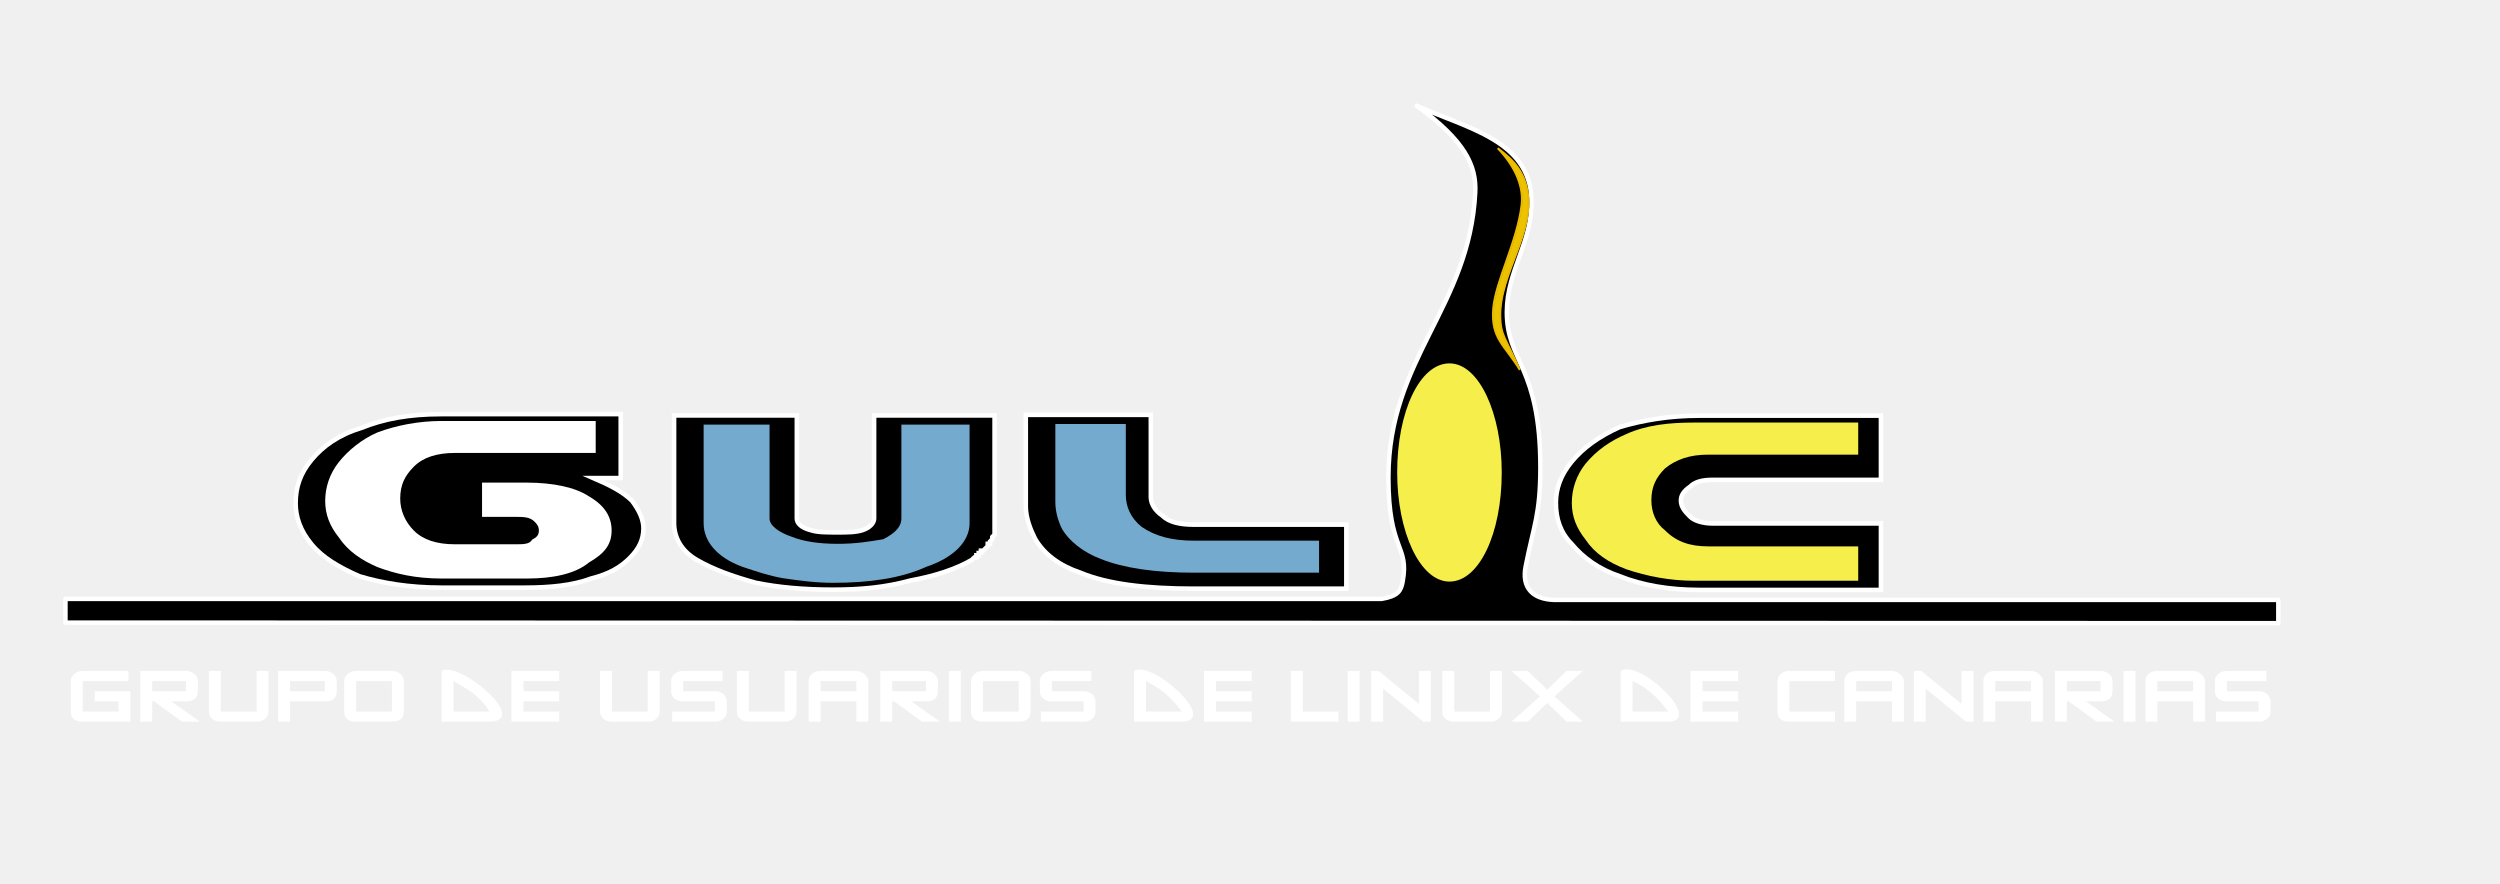
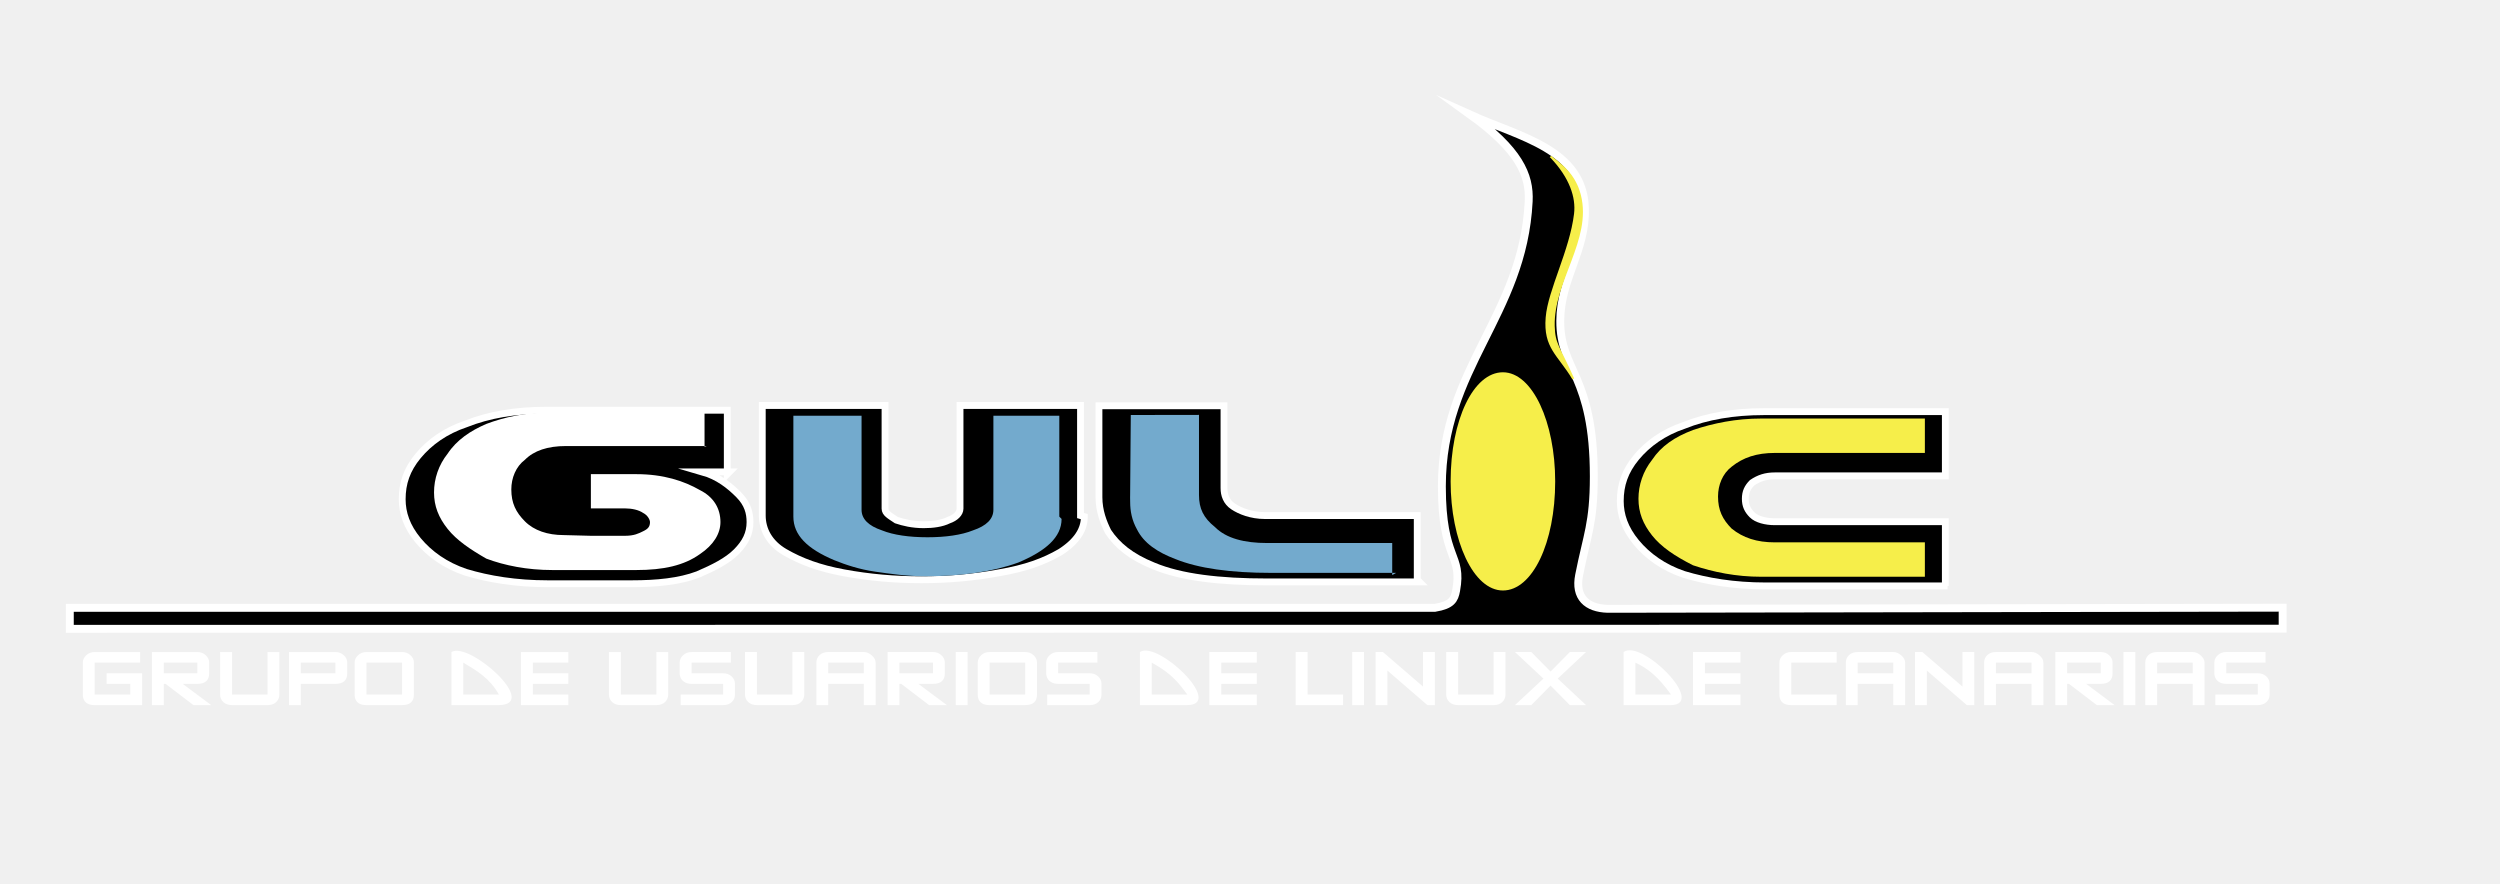
<svg xmlns="http://www.w3.org/2000/svg" xmlns:xlink="http://www.w3.org/1999/xlink" width="297mm" height="105mm" id="svg13214" version="1.1">
  <defs id="defs13216">
    <linearGradient id="linearGradient12436">
      <stop style="stop-color:#eee68b;stop-opacity:1;" offset="0" id="stop12438" />
      <stop style="stop-color:#f6ee4a;stop-opacity:1;" offset="1" id="stop12440" />
    </linearGradient>
    <linearGradient xlink:href="#linearGradient12436" id="linearGradient13102" gradientUnits="userSpaceOnUse" gradientTransform="matrix(1.06049,0,0,1,-7.205660e-2,-0.127739)" x1="0.733" y1="0.472" x2="0.851" y2="0.472" />
    <linearGradient id="linearGradient12406">
      <stop style="stop-color:#6a9dbd;stop-opacity:1;" offset="0" id="stop12408" />
      <stop style="stop-color:#cddacd;stop-opacity:1;" offset="1" id="stop12410" />
    </linearGradient>
    <linearGradient xlink:href="#linearGradient12406" id="linearGradient13149" gradientUnits="userSpaceOnUse" gradientTransform="translate(-0.146268,6.377616e-4)" x1="0.584" y1="0.482" x2="0.701" y2="0.482" />
    <linearGradient id="linearGradient10141">
      <stop style="stop-color:#f6faf6;stop-opacity:1;" offset="0" id="stop12359" />
      <stop id="stop12379" offset="1" style="stop-color:#d9ecf2;stop-opacity:1;" />
    </linearGradient>
    <linearGradient xlink:href="#linearGradient10141" id="linearGradient13147" gradientUnits="userSpaceOnUse" gradientTransform="translate(-0.143861,-0.157423)" x1="0.171" y1="0.673" x2="0.297" y2="0.673" />
    <linearGradient id="linearGradient12381">
      <stop style="stop-color:#d9ecf2;stop-opacity:1;" offset="0" id="stop12387" />
      <stop style="stop-color:#73aacd;stop-opacity:1;" offset="1" id="stop12385" />
    </linearGradient>
    <linearGradient xlink:href="#linearGradient12381" id="linearGradient13145" gradientUnits="userSpaceOnUse" gradientTransform="translate(-0.146225,6.272378e-3)" x1="0.408" y1="0.5" x2="0.525" y2="0.503" />
    <linearGradient id="linearGradient12428">
      <stop style="stop-color:#e6eecd;stop-opacity:1;" offset="0" id="stop12430" />
      <stop style="stop-color:#eeeaac;stop-opacity:1;" offset="1" id="stop12432" />
    </linearGradient>
    <linearGradient xlink:href="#linearGradient12428" id="linearGradient12848" gradientUnits="userSpaceOnUse" x1="0.64" y1="0.335" x2="0.687" y2="0.335" />
+     <linearGradient xlink:href="#linearGradient10141" id="linearGradient1485" gradientUnits="userSpaceOnUse" gradientTransform="translate(-0.143861,-0.157423)" x1="0.171" y1="0.673" x2="0.297" y2="0.673" />
+     <linearGradient xlink:href="#linearGradient12428-3" id="linearGradient1491-1" gradientUnits="userSpaceOnUse" x1="0.64" y1="0.335" x2="0.687" y2="0.335" />
+     <linearGradient id="linearGradient12428-3">
+       <stop style="stop-color:#e6eecd;stop-opacity:1;" offset="0" id="stop12430-4" />
+       <stop style="stop-color:#eeeaac;stop-opacity:1;" offset="1" id="stop12432-0" />
+     </linearGradient>
  </defs>
  <g id="layer1" transform="translate(-5.932971,-15.14149)">
-     <g id="g2422">
-       <g id="g12367" transform="matrix(1020.687,0,0,1025.083,124.3896,-288.8956)">
-         <path d="M 0.157,0.506 L 0.145,0.506 C 0.152,0.509 0.158,0.512 0.162,0.516 C 0.165,0.52 0.167,0.524 0.167,0.528 C 0.167,0.533 0.165,0.537 0.161,0.541 C 0.157,0.545 0.152,0.548 0.144,0.55 C 0.136,0.553 0.126,0.554 0.115,0.554 L 0.078,0.554 C 0.064,0.554 0.052,0.552 0.042,0.549 C 0.033,0.545 0.026,0.541 0.021,0.535 C 0.016,0.529 0.014,0.523 0.014,0.517 C 0.014,0.51 0.016,0.504 0.021,0.498 C 0.026,0.492 0.033,0.487 0.043,0.484 C 0.053,0.48 0.064,0.478 0.078,0.478 L 0.157,0.478 L 0.157,0.506 z " style="font-style:normal;font-variant:normal;font-weight:normal;font-stretch:normal;fill:#000000;fill-opacity:1;stroke:#ffffff;stroke-width:0.002;stroke-linecap:butt;stroke-linejoin:miter;stroke-miterlimit:10.433;stroke-dashoffset:0;stroke-opacity:1;letter-spacing:normal;text-anchor:start;stroke-dasharray:none" id="path8324" />
-         <path d="M 0.146,0.495 L 0.146,0.481 L 0.078,0.481 C 0.068,0.481 0.058,0.483 0.05,0.486 C 0.043,0.489 0.037,0.494 0.033,0.499 C 0.029,0.504 0.027,0.51 0.027,0.516 C 0.027,0.522 0.029,0.527 0.033,0.532 C 0.037,0.538 0.043,0.542 0.05,0.545 C 0.058,0.548 0.067,0.55 0.078,0.55 L 0.096,0.55 L 0.116,0.55 C 0.127,0.55 0.137,0.548 0.143,0.543 C 0.15,0.539 0.153,0.535 0.153,0.529 C 0.153,0.523 0.15,0.518 0.143,0.514 C 0.137,0.51 0.127,0.508 0.116,0.508 L 0.096,0.508 L 0.096,0.523 L 0.111,0.523 C 0.114,0.523 0.117,0.523 0.119,0.525 C 0.12,0.526 0.121,0.527 0.121,0.529 C 0.121,0.531 0.12,0.532 0.118,0.533 C 0.117,0.535 0.114,0.535 0.111,0.535 L 0.096,0.535 L 0.084,0.535 C 0.076,0.535 0.07,0.533 0.066,0.529 C 0.062,0.525 0.06,0.52 0.06,0.515 C 0.06,0.509 0.062,0.505 0.066,0.501 C 0.07,0.497 0.076,0.495 0.084,0.495 L 0.146,0.495 z " style="font-style:normal;font-variant:normal;font-weight:normal;font-stretch:normal;fill:#ffffff;fill-opacity:1;stroke:#000000;stroke-width:0;stroke-linecap:round;stroke-linejoin:round;stroke-miterlimit:10.433;stroke-dashoffset:0;stroke-opacity:1;marker-start:none;marker-mid:none;letter-spacing:normal;text-anchor:start" id="path8326" />
+     <g id="g33694">
+       <path id="text12970" d="m 69.736,331.744 -21.295,0 c -2.839,0 -4.549,-1.056 -5.129,-3.167 -0.122,-0.487 -0.183,-1.015 -0.183,-1.583 l 0,-14.332 c -1e-5,-1.245 0.504,-2.341 1.511,-3.289 1.007,-0.974 2.274,-1.462 3.801,-1.462 l 20.425,0 0,4.75 -20.425,0 0,14.332 15.983,0 0,-4.791 -10.624,0 0,-4.75 15.937,0 0,14.291 m 31.024,0 -7.968,0 -12.502,-9.541 -0.824,0 0,9.541 -5.312,0 0,-23.832 20.379,0 c 1.496,3e-5 2.748,0.474 3.755,1.421 1.038,0.92 1.557,2.03 1.557,3.329 l 0,4.791 c -2e-5,3.167 -1.771,4.75 -5.312,4.75 l -6.549,0 12.777,9.541 m -6.228,-14.291 0,-4.791 -15.067,0 0,4.791 15.067,0 m 31.523,14.291 -15.937,0 c -1.588,0 -2.885,-0.447 -3.893,-1.34 -0.977,-0.92 -1.465,-2.057 -1.465,-3.41 l 0,-19.082 5.358,0 0,19.082 15.937,0 0,-19.082 5.312,0 0,19.082 c -3e-5,1.326 -0.473,2.45 -1.42,3.37 -0.946,0.92 -2.244,1.38 -3.893,1.38 m 14.946,-9.541 0,9.541 -5.312,0 0,-23.832 20.837,0 c 1.465,3e-5 2.717,0.474 3.755,1.421 1.038,0.92 1.557,2.03 1.557,3.329 l 0,4.791 c -2e-5,3.167 -1.771,4.75 -5.312,4.75 l -15.525,0 m 15.525,-4.75 0,-4.791 -15.525,0 0,4.791 15.525,0 m 29.935,14.291 -15.983,0 c -2.839,0 -4.549,-1.056 -5.129,-3.167 -0.122,-0.487 -0.183,-1.015 -0.183,-1.583 l 0,-14.332 c 0,-1.245 0.504,-2.341 1.511,-3.289 1.007,-0.974 2.274,-1.462 3.801,-1.462 l 15.983,0 c 1.496,3e-5 2.748,0.474 3.755,1.421 1.038,0.92 1.557,2.03 1.557,3.329 l 0,14.332 c -3e-5,3.167 -1.771,4.75 -5.312,4.75 m 0,-4.75 0,-14.332 -15.983,0 0,14.332 15.983,0 m 43.474,4.75 -21.295,0 0,-23.832 c 7.924,-4.902 39.9,23.588 21.295,23.832 m 0,-4.75 c -4.126,-7.357 -9.882,-10.682 -15.983,-14.332 l 0,14.332 15.983,0 m 31.181,4.75 -21.295,0 0,-23.832 21.295,0 0,4.75 -15.937,0 0,4.791 15.937,0 0,4.75 -15.937,0 0,4.791 15.937,0 0,4.75 m 39.534,0 -15.937,0 c -1.588,0 -2.885,-0.447 -3.893,-1.34 -0.977,-0.92 -1.465,-2.057 -1.465,-3.41 l 0,-19.082 5.358,0 0,19.082 15.937,0 0,-19.082 5.312,0 0,19.082 c -4e-5,1.326 -0.473,2.45 -1.42,3.37 -0.946,0.92 -2.244,1.38 -3.893,1.38 m 29.967,0 -19.051,0 0,-4.75 19.051,0 0,-4.791 -14.151,0 c -1.343,1e-5 -2.473,-0.311 -3.389,-0.934 -0.916,-0.623 -1.511,-1.462 -1.786,-2.517 -0.122,-0.406 -0.183,-0.839 -0.183,-1.299 l 0,-4.791 c 0,-1.245 0.504,-2.341 1.511,-3.289 1.008,-0.974 2.29,-1.462 3.847,-1.462 l 17.631,0 0,4.75 -17.631,0 0,4.791 14.151,0 c 1.526,2e-5 2.793,0.46 3.801,1.38 1.007,0.92 1.511,2.044 1.511,3.37 l 0,4.791 c -2e-5,1.353 -0.458,2.463 -1.374,3.329 -0.977,0.947 -2.29,1.421 -3.938,1.421 m 31.124,0 -15.937,0 c -1.588,0 -2.885,-0.447 -3.893,-1.34 -0.977,-0.92 -1.465,-2.057 -1.465,-3.41 l 0,-19.082 5.358,0 0,19.082 15.937,0 0,-19.082 5.312,0 0,19.082 c -2e-5,1.326 -0.473,2.45 -1.42,3.37 -0.946,0.92 -2.244,1.38 -3.893,1.38 m 37.362,0 -5.312,0 0,-9.541 -15.983,0 0,9.541 -5.312,0 0,-19.082 c -10e-6,-1.326 0.473,-2.45 1.42,-3.37 0.977,-0.92 2.275,-1.38 3.893,-1.38 l 15.983,0 c 1.282,3e-5 2.488,0.514 3.618,1.543 1.13,1.002 1.694,2.071 1.694,3.207 l 0,19.082 m -5.312,-14.291 0,-4.791 -15.983,0 0,4.791 15.983,0 m 37.287,14.291 -7.968,0 -12.502,-9.541 -0.824,0 0,9.541 -5.312,0 0,-23.832 20.379,0 c 1.496,3e-5 2.748,0.474 3.755,1.421 1.038,0.92 1.557,2.03 1.557,3.329 l 0,4.791 c -2e-5,3.167 -1.771,4.75 -5.312,4.75 l -6.549,0 12.777,9.541 m -6.228,-14.291 0,-4.791 -15.067,0 0,4.791 15.067,0 m 15.54,14.291 -5.312,0 0,-23.832 5.312,0 0,23.832 m 25.852,0 -15.983,0 c -2.839,0 -4.549,-1.056 -5.129,-3.167 -0.122,-0.487 -0.183,-1.015 -0.183,-1.583 l 0,-14.332 c 0,-1.245 0.504,-2.341 1.511,-3.289 1.007,-0.974 2.275,-1.462 3.801,-1.462 l 15.983,0 c 1.496,3e-5 2.748,0.474 3.755,1.421 1.038,0.92 1.557,2.03 1.557,3.329 l 0,14.332 c -3e-5,3.167 -1.771,4.75 -5.312,4.75 m 0,-4.75 0,-14.332 -15.983,0 0,14.332 15.983,0 m 28.952,4.75 -19.051,0 0,-4.75 19.051,0 0,-4.791 -14.151,0 c -1.343,1e-5 -2.473,-0.311 -3.389,-0.934 -0.916,-0.623 -1.511,-1.462 -1.786,-2.517 -0.122,-0.406 -0.183,-0.839 -0.183,-1.299 l 0,-4.791 c -2e-5,-1.245 0.504,-2.341 1.511,-3.289 1.007,-0.974 2.29,-1.462 3.847,-1.462 l 17.631,0 0,4.75 -17.631,0 0,4.791 14.151,0 c 1.526,2e-5 2.793,0.46 3.801,1.38 1.007,0.92 1.511,2.044 1.511,3.37 l 0,4.791 c -2e-5,1.353 -0.458,2.463 -1.374,3.329 -0.977,0.947 -2.29,1.421 -3.938,1.421 m 43.86,0 -21.295,0 0,-23.832 c 8.033,-5.336 38.161,23.617 21.295,23.832 m 0,-4.75 c -3.548,-4.58 -6.368,-9.079 -15.983,-14.332 l 0,14.332 15.983,0 m 31.181,4.75 -21.295,0 0,-23.832 21.295,0 0,4.75 -15.937,0 0,4.791 15.937,0 0,4.75 -15.937,0 0,4.791 15.937,0 0,4.75 m 38.756,0 -21.295,0 0,-23.832 5.358,0 0,19.082 15.937,0 0,4.75 m 9.393,0 -5.312,0 0,-23.832 5.312,0 0,23.832 m 31.805,0 -3.343,0 -17.952,-15.509 0,15.509 -5.312,0 0,-23.832 3.297,0 17.998,15.509 0,-15.509 5.312,0 0,23.832 m 26.394,0 -15.937,0 c -1.588,0 -2.885,-0.447 -3.893,-1.34 -0.977,-0.92 -1.465,-2.057 -1.465,-3.41 l 0,-19.082 5.358,0 0,19.082 15.937,0 0,-19.082 5.312,0 0,19.082 c -3e-5,1.326 -0.473,2.45 -1.42,3.37 -0.946,0.92 -2.244,1.38 -3.893,1.38 m 41.507,0 -7.281,0 -8.655,-8.77 -8.655,8.77 -7.327,0 12.777,-11.896 -12.777,-11.937 7.327,0 8.655,8.77 8.655,-8.77 7.281,0 -12.731,11.937 12.731,11.896 m 38.133,0 -21.295,0 0,-23.832 c 8.218,-5.906 37.456,23.565 21.295,23.832 m 0,-4.75 c -5.899,-8.168 -10.334,-11.638 -15.983,-14.332 l 0,14.332 15.983,0 m 31.181,4.75 -21.295,0 0,-23.832 21.295,0 0,4.75 -15.937,0 0,4.791 15.937,0 0,4.75 -15.937,0 0,4.791 15.937,0 0,4.75 m 43.198,0 -20.379,0 c -2.87,0 -4.58,-1.056 -5.129,-3.167 -0.122,-0.487 -0.183,-1.015 -0.183,-1.583 l 0,-14.332 c 0,-1.245 0.488,-2.341 1.465,-3.289 1.007,-0.974 2.29,-1.462 3.847,-1.462 l 20.379,0 0,4.75 -20.379,0 0,14.332 20.379,0 0,4.75 m 30.747,0 -5.312,0 0,-9.541 -15.983,0 0,9.541 -5.312,0 0,-19.082 c 0,-1.326 0.473,-2.45 1.42,-3.37 0.977,-0.92 2.274,-1.38 3.893,-1.38 l 15.983,0 c 1.282,3e-5 2.488,0.514 3.618,1.543 1.13,1.002 1.694,2.071 1.694,3.207 l 0,19.082 m -5.312,-14.291 0,-4.791 -15.983,0 0,4.791 15.983,0 m 36.366,14.291 -3.343,0 -17.952,-15.509 0,15.509 -5.312,0 0,-23.832 3.297,0 17.998,15.509 0,-15.509 5.312,0 0,23.832 m 31.02,0 -5.312,0 0,-9.541 -15.983,0 0,9.541 -5.312,0 0,-19.082 c 0,-1.326 0.473,-2.45 1.42,-3.37 0.977,-0.92 2.274,-1.38 3.893,-1.38 l 15.983,0 c 1.282,3e-5 2.488,0.514 3.618,1.543 1.13,1.002 1.694,2.071 1.694,3.207 l 0,19.082 m -5.312,-14.291 0,-4.791 -15.983,0 0,4.791 15.983,0 m 37.287,14.291 -7.968,0 -12.502,-9.541 -0.824,0 0,9.541 -5.312,0 0,-23.832 20.379,0 c 1.496,3e-5 2.748,0.474 3.755,1.421 1.038,0.92 1.557,2.03 1.557,3.329 l 0,4.791 c -4e-5,3.167 -1.771,4.75 -5.312,4.75 l -6.549,0 12.777,9.541 m -6.228,-14.291 0,-4.791 -15.067,0 0,4.791 15.067,0 m 15.54,14.291 -5.312,0 0,-23.832 5.312,0 0,23.832 m 31.073,0 -5.312,0 0,-9.541 -15.983,0 0,9.541 -5.312,0 0,-19.082 c 0,-1.326 0.473,-2.45 1.42,-3.37 0.977,-0.92 2.274,-1.38 3.893,-1.38 l 15.983,0 c 1.282,3e-5 2.488,0.514 3.618,1.543 1.13,1.002 1.694,2.071 1.694,3.207 l 0,19.082 m -5.312,-14.291 0,-4.791 -15.983,0 0,4.791 15.983,0 m 29.222,14.291 -19.051,0 0,-4.75 19.051,0 0,-4.791 -14.151,0 c -1.343,1e-5 -2.473,-0.311 -3.389,-0.934 -0.916,-0.623 -1.511,-1.462 -1.786,-2.517 -0.122,-0.406 -0.183,-0.839 -0.183,-1.299 l 0,-4.791 c 0,-1.245 0.504,-2.341 1.511,-3.289 1.008,-0.974 2.29,-1.462 3.847,-1.462 l 17.631,0 0,4.75 -17.631,0 0,4.791 14.151,0 c 1.526,2e-5 2.793,0.46 3.801,1.38 1.007,0.92 1.511,2.044 1.511,3.37 l 0,4.791 c 0,1.353 -0.458,2.463 -1.374,3.329 -0.977,0.947 -2.29,1.421 -3.938,1.421" style="font-size:42.266px;font-style:normal;font-variant:normal;font-weight:bold;font-stretch:normal;line-height:125%;writing-mode:lr-tb;text-anchor:start;fill:#ffffff;fill-opacity:1;stroke:none;font-family:Bitstream Vera Sans" />
+       <g id="g33674" transform="translate(2.9993862e-6,0)">
+         <g id="g33610" transform="translate(-1.693107,0)">
+           <g id="g33734" transform="translate(19.76356,0)">
+             <g id="g12457" transform="matrix(1020.611,0,0,1029.554,4.016929,-116.0925)">
+               <path d="m 0.841,0.383 -0.08,0 c -0.014,0 -0.026,-0.002 -0.036,-0.005 -0.009,-0.003 -0.016,-0.008 -0.021,-0.014 -0.005,-0.006 -0.007,-0.012 -0.007,-0.018 0,-0.007 0.002,-0.013 0.007,-0.019 0.005,-0.006 0.012,-0.011 0.021,-0.014 0.01,-0.004 0.022,-0.006 0.035,-0.006 l 0.08,0 0,0.028 -0.075,0 c -0.004,0 -0.007,9.7742e-4 -0.01,0.003 -0.002,0.002 -0.003,0.004 -0.003,0.007 0,0.003 0.001,0.005 0.003,0.007 0.002,0.002 0.006,0.003 0.01,0.003 l 0.075,0 0,0.028 z" style="font-style:normal;font-variant:normal;font-weight:normal;font-stretch:normal;letter-spacing:normal;text-anchor:start;fill:#000000;fill-opacity:1;stroke:#ffffff;stroke-width:0.003;stroke-linecap:butt;stroke-linejoin:miter;stroke-miterlimit:10.433;stroke-opacity:1;stroke-dasharray:none;stroke-dashoffset:0" id="path8336" />
+               <path d="m 0.831,0.379 0,-0.015 -0.066,0 c -0.008,0 -0.014,-0.002 -0.019,-0.006 -0.004,-0.004 -0.006,-0.008 -0.006,-0.014 0,-0.005 0.002,-0.01 0.006,-0.013 0.005,-0.004 0.011,-0.006 0.019,-0.006 l 0.066,0 0,-0.015 -0.072,0 c -0.011,0 -0.021,0.002 -0.03,0.005 -0.008,0.003 -0.014,0.007 -0.018,0.013 -0.004,0.005 -0.006,0.011 -0.006,0.017 0,0.006 0.002,0.011 0.006,0.016 0.004,0.005 0.01,0.009 0.018,0.013 0.009,0.003 0.019,0.005 0.03,0.005 l 0.072,0 z" style="font-style:normal;font-variant:normal;font-weight:normal;font-stretch:normal;letter-spacing:normal;text-anchor:start;fill:#f6ee4a;fill-opacity:1;stroke:#000000;stroke-width:0;stroke-linecap:butt;stroke-linejoin:miter;stroke-miterlimit:10.433;stroke-opacity:1;stroke-dashoffset:0" id="path8338" />
+             </g>
+             <g transform="matrix(1020.687,0,0,1025.083,155.1855,-291.6761)" id="g12367">
+               <path id="path8324" style="font-style:normal;font-variant:normal;font-weight:normal;font-stretch:normal;letter-spacing:normal;text-anchor:start;fill:#000000;fill-opacity:1;stroke:#ffffff;stroke-width:0.003;stroke-linecap:butt;stroke-linejoin:miter;stroke-miterlimit:10.433;stroke-opacity:1;stroke-dasharray:none;stroke-dashoffset:0" d="m 0.157,0.506 -0.012,0 c 0.007,0.002 0.012,0.006 0.016,0.01 0.004,0.004 0.005,0.008 0.005,0.012 0,0.005 -0.002,0.009 -0.006,0.013 -0.004,0.004 -0.01,0.007 -0.017,0.01 -0.008,0.003 -0.018,0.004 -0.029,0.004 l -0.037,0 c -0.014,0 -0.026,-0.002 -0.036,-0.005 -0.009,-0.003 -0.016,-0.008 -0.021,-0.014 -0.005,-0.006 -0.007,-0.012 -0.007,-0.018 0,-0.007 0.002,-0.013 0.007,-0.019 0.005,-0.006 0.012,-0.011 0.021,-0.014 0.01,-0.004 0.022,-0.006 0.035,-0.006 l 0.08,0 0,0.028 z" />
+               <path id="path8326" style="font-style:normal;font-variant:normal;font-weight:normal;font-stretch:normal;letter-spacing:normal;text-anchor:start;fill:#ffffff;fill-opacity:1;stroke:#000000;stroke-width:0;stroke-linecap:round;stroke-linejoin:round;stroke-miterlimit:10.433;stroke-opacity:1;stroke-dashoffset:0;marker-start:none;marker-mid:none" d="m 0.146,0.495 0,-0.015 -0.068,0 c -0.011,0 -0.02,0.002 -0.028,0.005 -0.007,0.003 -0.013,0.007 -0.017,0.013 -0.004,0.005 -0.006,0.011 -0.006,0.017 0,0.006 0.002,0.011 0.006,0.016 0.004,0.005 0.01,0.009 0.017,0.013 0.008,0.003 0.018,0.005 0.029,0.005 l 0.017,0 0.02,0 c 0.012,0 0.021,-0.002 0.028,-0.007 0.006,-0.004 0.009,-0.009 0.009,-0.014 0,-0.006 -0.003,-0.011 -0.009,-0.014 -0.007,-0.004 -0.016,-0.007 -0.028,-0.007 l -0.02,0 0,0.015 0.015,0 c 0.003,0 0.006,6.3021e-4 0.008,0.002 0.002,0.001 0.003,0.003 0.003,0.004 0,0.002 -8.6805e-4,0.003 -0.003,0.004 -0.002,0.001 -0.004,0.002 -0.008,0.002 l -0.015,0 -0.012,-3.125e-4 c -0.007,0 -0.013,-0.002 -0.017,-0.006 -0.004,-0.004 -0.006,-0.008 -0.006,-0.014 0,-0.005 0.002,-0.01 0.006,-0.013 0.004,-0.004 0.01,-0.006 0.018,-0.006 l 0.062,0 z" />
+             </g>
+             <g transform="matrix(1020.611,0,0,1029.591,76.69135,-286.2165)" id="g12391">
+               <path id="path8328" style="font-style:normal;font-variant:normal;font-weight:normal;font-stretch:normal;letter-spacing:normal;text-anchor:start;fill:#000000;fill-opacity:1;stroke:#ffffff;stroke-width:0.003;stroke-linecap:butt;stroke-linejoin:miter;stroke-miterlimit:10.433;stroke-opacity:1;stroke-dasharray:none;stroke-dashoffset:0" d="m 0.39,0.518 0,5.486e-4 -3.473e-5,5.434e-4 -5.208e-5,5.3993e-4 -6.944e-5,5.3645e-4 -1.0417e-4,5.3125e-4 -1.0416e-4,5.2777e-4 -1.3889e-4,5.2431e-4 -1.5625e-4,5.1909e-4 -1.7361e-4,5.1562e-4 -2.0833e-4,5.1042e-4 -2.0834e-4,5.0867e-4 -2.4305e-4,5.0347e-4 -2.6041e-4,4.9826e-4 -2.7778e-4,4.9479e-4 -3.125e-4,4.9132e-4 -3.125e-4,4.8784e-4 -3.4722e-4,4.8264e-4 -3.6458e-4,4.7916e-4 -3.993e-4,4.7569e-4 -3.993e-4,4.7049e-4 -4.3403e-4,4.6701e-4 -4.3402e-4,4.618e-4 -4.6875e-4,4.6007e-4 -5.0347e-4,4.5485e-4 -5.0347e-4,4.4965e-4 -5.3819e-4,4.4618e-4 -5.5555e-4,4.4271e-4 -5.7291e-4,4.3923e-4 -5.9028e-4,4.3403e-4 -6.0763e-4,4.3055e-4 -6.4236e-4,4.2708e-4 -6.5972e-4,4.2187e-4 c -0.007,0.004 -0.015,0.007 -0.027,0.009 -0.011,0.002 -0.022,0.003 -0.034,0.003 -0.012,0 -0.023,-0.001 -0.034,-0.003 -0.011,-0.002 -0.019,-0.005 -0.026,-0.009 -0.007,-0.004 -0.01,-0.01 -0.01,-0.016 l 0,-0.048 0.054,0 0,0.045 c 0,0.002 0.002,0.003 0.005,0.005 0.003,0.001 0.007,0.002 0.012,0.002 0.004,0 0.008,-5.0694e-4 0.011,-0.002 0.003,-0.001 0.005,-0.003 0.005,-0.005 l 0,-0.045 0.053,0 0,0.048 z" />
+               <path id="path8330" style="font-style:normal;font-variant:normal;font-weight:normal;font-stretch:normal;letter-spacing:normal;text-anchor:start;fill:#73aacd;fill-opacity:1;stroke:#000000;stroke-width:0;stroke-linecap:butt;stroke-linejoin:miter;stroke-miterlimit:10.433;stroke-opacity:1;stroke-dashoffset:0" d="m 0.379,0.518 0,-0.044 -0.029,0 0,0.041 c 0,0.004 -0.003,0.007 -0.009,0.009 -0.005,0.002 -0.012,0.003 -0.02,0.003 -0.008,0 -0.015,-9.8264e-4 -0.02,-0.003 -0.006,-0.002 -0.009,-0.005 -0.009,-0.009 l 0,-0.041 -0.03,0 0,0.044 c 0,0.008 0.006,0.014 0.018,0.019 0.005,0.002 0.011,0.004 0.018,0.005 0.007,0.001 0.014,0.002 0.022,0.002 0.016,0 0.03,-0.002 0.041,-0.006 0.012,-0.005 0.019,-0.011 0.019,-0.019 z" />
+             </g>
+             <g transform="matrix(1020.73,0,0,1027.318,47.49585,-261.8868)" id="g12416">
+               <path id="path8332" style="font-style:normal;font-variant:normal;font-weight:normal;font-stretch:normal;letter-spacing:normal;text-anchor:start;fill:#000000;fill-opacity:1;stroke:#ffffff;stroke-width:0.003;stroke-linecap:butt;stroke-linejoin:miter;stroke-miterlimit:10.433;stroke-opacity:1;stroke-dasharray:none;stroke-dashoffset:0" d="m 0.566,0.524 -0.067,0 c -0.021,0 -0.038,-0.002 -0.05,-0.007 -0.01,-0.004 -0.016,-0.009 -0.02,-0.015 -0.002,-0.004 -0.004,-0.009 -0.004,-0.015 l 0,-0.002 0,-0.002 0,-0.036 0.055,0 0,0.036 c 0,0.003 0.001,0.006 0.004,0.008 0.003,0.002 0.008,0.004 0.014,0.004 l 0.067,0 0,0.028 z" />
+               <path id="path8334" style="font-style:normal;font-variant:normal;font-weight:normal;font-stretch:normal;letter-spacing:normal;text-anchor:start;fill:#73aacd;fill-opacity:1;stroke:#000000;stroke-width:0;stroke-linecap:butt;stroke-linejoin:miter;stroke-miterlimit:10.433;stroke-opacity:1;stroke-dashoffset:0" d="m 0.554,0.521 -4.9e-7,-0.014 -0.055,0 c -0.01,0 -0.018,-0.002 -0.023,-0.007 -0.005,-0.004 -0.007,-0.008 -0.007,-0.014 l 0,-0.035 -0.03,4.711e-5 -2.8681e-4,0.035 -1.658e-5,0.001 2.998e-5,0.002 c 0,0.004 7.5049e-4,0.008 0.003,0.012 0.003,0.006 0.009,0.01 0.017,0.013 0.01,0.004 0.024,0.006 0.042,0.006 l 0.055,0 z" />
+             </g>
+           </g>
+         </g>
+         <g id="g1479" transform="translate(24,4)">
+           <path d="m 703.765,284.507 c -9.267,-0.276 -14.778,-5.122 -12.793,-15.109 3.579,-18.183 6.574,-23.173 6.591,-44.249 0.018,-45.895 -15.167,-47.419 -15.061,-69.989 0.089,-18.924 11.641,-31.38 11.074,-50.499 -0.797,-26.561 -29.077,-31.912 -51.544,-42.047 21.812,15.734 26.897,27.021 26.295,38.946 -2.587,51.65 -38.981,74.517 -38.981,127.942 0,33.492 9.462,30.101 6.396,46.795 -0.744,4.105 -2.02,6.499 -9.497,7.766 l -612.964,0 0,9.425 993.57,-0.069 0,-9.424 -303.086,0.511 z" style="font-style:normal;font-variant:normal;font-weight:normal;font-stretch:normal;letter-spacing:normal;text-anchor:start;fill:#000000;fill-opacity:1;stroke:#ffffff;stroke-width:3.543;stroke-miterlimit:10.433;stroke-opacity:1;stroke-dasharray:none" id="path6988" />
+           <path id="path8320" style="font-style:normal;font-variant:normal;font-weight:normal;font-stretch:normal;letter-spacing:normal;text-anchor:start;fill:#f6ee4a;stroke:#f6ee4a;stroke-width:0.886;stroke-linecap:butt;stroke-linejoin:miter;stroke-miterlimit:10.433;stroke-opacity:1;stroke-dashoffset:0;fill-opacity:1" d="m 678.452,81.696 0.904,0.726 0.921,0.726 0.939,0.744 0.939,0.797 0.939,0.815 0.939,0.868 0.904,0.921 0.443,0.478 0.443,0.496 0.443,0.514 0.425,0.532 0.425,0.549 0.408,0.567 0.39,0.585 0.39,0.602 0.372,0.62 0.354,0.638 0.354,0.673 0.337,0.691 0.319,0.709 0.301,0.744 0.266,0.762 0.266,0.797 0.248,0.815 0.23,0.851 c 4.926,19.703 -12.261,38.521 -11.783,58.578 0.195,8.31 2.268,9.109 8.771,23.747 -6.645,-11.074 -13.059,-13.939 -11.942,-27.556 0.992,-12.208 10.755,-29.963 12.74,-46.53 0.886,-7.424 -2.038,-16.372 -10.684,-25.462 z" />
+           <path style="fill:#f6ee4a;fill-opacity:1;fill-rule:nonzero;stroke:none;display:inline" id="path11605" d="m 0.687,0.335 c 0,0.027 -0.01,0.048 -0.023,0.048 -0.013,0 -0.023,-0.022 -0.023,-0.048 0,-0.027 0.01,-0.048 0.023,-0.048 0.013,0 0.023,0.022 0.023,0.048 z" transform="matrix(1020.611,0,0,1020.611,-20.93486,-114.6172)" />
+         </g>
      </g>
-       <g id="g12391" transform="matrix(1020.611,0,0,1029.591,54.46744,-283.2676)">
-         <path d="M 0.39,0.518 L 0.39,0.519 L 0.39,0.52 L 0.39,0.52 L 0.39,0.521 L 0.39,0.521 L 0.39,0.522 L 0.39,0.522 L 0.39,0.523 L 0.39,0.523 L 0.389,0.524 L 0.389,0.524 L 0.389,0.525 L 0.389,0.525 L 0.388,0.526 L 0.388,0.526 L 0.388,0.527 L 0.387,0.527 L 0.387,0.528 L 0.387,0.528 L 0.386,0.529 L 0.386,0.529 L 0.385,0.53 L 0.385,0.53 L 0.384,0.53 L 0.384,0.531 L 0.383,0.531 L 0.383,0.532 L 0.382,0.532 L 0.382,0.533 L 0.381,0.533 L 0.38,0.534 L 0.38,0.534 C 0.373,0.538 0.364,0.541 0.353,0.543 C 0.342,0.546 0.331,0.547 0.319,0.547 C 0.306,0.547 0.295,0.546 0.285,0.544 C 0.274,0.541 0.266,0.538 0.259,0.534 C 0.252,0.53 0.249,0.524 0.249,0.518 L 0.249,0.471 L 0.303,0.471 L 0.303,0.516 C 0.303,0.518 0.305,0.52 0.309,0.521 C 0.312,0.522 0.316,0.522 0.321,0.522 C 0.325,0.522 0.329,0.522 0.332,0.521 C 0.335,0.52 0.337,0.518 0.337,0.516 L 0.337,0.471 L 0.39,0.471 L 0.39,0.518 z " style="font-style:normal;font-variant:normal;font-weight:normal;font-stretch:normal;fill:#000000;fill-opacity:1;stroke:#ffffff;stroke-width:0.002;stroke-linecap:butt;stroke-linejoin:miter;stroke-miterlimit:10.433;stroke-dashoffset:0;stroke-opacity:1;letter-spacing:normal;text-anchor:start;stroke-dasharray:none" id="path8328" />
-         <path d="M 0.379,0.518 L 0.379,0.475 L 0.349,0.475 L 0.349,0.516 C 0.349,0.519 0.347,0.522 0.341,0.525 C 0.335,0.526 0.329,0.527 0.321,0.527 C 0.313,0.527 0.306,0.526 0.301,0.524 C 0.295,0.522 0.291,0.519 0.291,0.516 L 0.291,0.475 L 0.262,0.475 L 0.262,0.518 C 0.262,0.526 0.268,0.533 0.279,0.537 C 0.285,0.539 0.291,0.541 0.297,0.542 C 0.304,0.543 0.311,0.544 0.319,0.544 C 0.335,0.544 0.349,0.542 0.36,0.537 C 0.372,0.533 0.379,0.526 0.379,0.518 z " style="font-style:normal;font-variant:normal;font-weight:normal;font-stretch:normal;fill:#73aacd;fill-opacity:1;stroke:#000000;stroke-width:0;stroke-linecap:butt;stroke-linejoin:miter;stroke-miterlimit:10.433;stroke-dashoffset:0;stroke-opacity:1;letter-spacing:normal;text-anchor:start" id="path8330" />
-       </g>
-       <g id="g12416" transform="matrix(1020.730,0,0,1027.318,32.71213,-258.8371)">
-         <path d="M 0.566,0.524 L 0.499,0.524 C 0.478,0.524 0.461,0.522 0.449,0.517 C 0.44,0.514 0.433,0.509 0.429,0.502 C 0.427,0.498 0.425,0.493 0.425,0.488 L 0.425,0.486 L 0.425,0.484 L 0.425,0.448 L 0.48,0.448 L 0.48,0.484 C 0.48,0.487 0.482,0.49 0.485,0.492 C 0.488,0.495 0.493,0.496 0.499,0.496 L 0.566,0.496 L 0.566,0.524 z " style="font-style:normal;font-variant:normal;font-weight:normal;font-stretch:normal;fill:#000000;fill-opacity:1;stroke:#ffffff;stroke-width:0.002;stroke-linecap:butt;stroke-linejoin:miter;stroke-miterlimit:10.433;stroke-dashoffset:0;stroke-opacity:1;letter-spacing:normal;text-anchor:start;stroke-dasharray:none" id="path8332" />
-         <path d="M 0.554,0.517 L 0.554,0.503 L 0.499,0.503 C 0.489,0.503 0.482,0.501 0.476,0.497 C 0.471,0.493 0.469,0.488 0.469,0.483 L 0.469,0.452 L 0.438,0.452 L 0.438,0.483 L 0.438,0.484 L 0.438,0.486 C 0.438,0.49 0.439,0.494 0.441,0.498 C 0.444,0.503 0.45,0.508 0.458,0.511 C 0.468,0.515 0.482,0.517 0.499,0.517 L 0.554,0.517 z " style="font-style:normal;font-variant:normal;font-weight:normal;font-stretch:normal;fill:#73aacd;fill-opacity:1;stroke:#000000;stroke-width:0;stroke-linecap:butt;stroke-linejoin:miter;stroke-miterlimit:10.433;stroke-dashoffset:0;stroke-opacity:1;letter-spacing:normal;text-anchor:start" id="path8334" />
-       </g>
-       <g id="g1479">
-         <path id="path6988" style="font-style:normal;font-variant:normal;font-weight:normal;font-stretch:normal;fill:#000000;fill-opacity:1;stroke:#ffffff;stroke-width:2;stroke-linecap:round;stroke-linejoin:round;stroke-miterlimit:10.433;stroke-dashoffset:0;stroke-opacity:1;letter-spacing:normal;text-anchor:start;stroke-dasharray:none" d="M 1028.906,284.507 L 703.765,284.507 C 694.498,284.231 688.988,279.385 690.972,269.399 C 694.551,251.215 697.546,246.226 697.564,225.149 C 697.581,179.254 682.396,177.73 682.503,155.16 C 682.591,136.236 694.144,123.78 693.577,104.661 C 692.78,78.101 664.5,72.75 642.033,62.615 C 663.845,78.349 668.93,89.636 668.328,101.56 C 665.741,153.211 629.346,176.077 629.346,229.503 C 629.346,262.995 638.808,259.604 635.743,276.298 C 634.998,280.404 633.723,282.798 626.245,284.064 L 35.322,284.064 L 35.322,294.696 L 1028.906,294.953 L 1028.906,284.507 z " />
-         <path d="M 678.634,81.853 L 679.538,82.58 L 680.46,83.306 L 681.399,84.051 L 682.338,84.848 L 683.277,85.663 L 684.216,86.531 L 685.12,87.453 L 685.562,87.931 L 686.006,88.427 L 686.448,88.941 L 686.874,89.473 L 687.299,90.022 L 687.707,90.589 L 688.096,91.174 L 688.486,91.776 L 688.858,92.396 L 689.213,93.034 L 689.567,93.707 L 689.904,94.398 L 690.223,95.107 L 690.524,95.851 L 690.79,96.613 L 691.055,97.411 L 691.303,98.226 L 691.534,99.076 C 696.46,118.779 679.272,137.597 679.751,157.655 C 679.946,165.965 682.019,166.764 688.522,181.401 C 681.877,170.327 675.463,167.462 676.579,153.845 C 677.571,141.637 687.334,123.882 689.319,107.315 C 690.205,99.891 687.281,90.943 678.634,81.853 z " style="font-style:normal;font-variant:normal;font-weight:normal;font-stretch:normal;fill:#ebc300;fill-opacity:1;fill-rule:nonzero;stroke:#ebba00;stroke-width:0;stroke-linecap:butt;stroke-linejoin:miter;stroke-miterlimit:10.433;stroke-dashoffset:0;stroke-opacity:1;letter-spacing:normal;text-anchor:start" id="path8318" />
-         <path d="M 678.452,81.696 L 679.356,82.422 L 680.277,83.149 L 681.217,83.893 L 682.156,84.69 L 683.095,85.505 L 684.034,86.374 L 684.937,87.295 L 685.38,87.773 L 685.823,88.269 L 686.266,88.783 L 686.692,89.315 L 687.117,89.864 L 687.524,90.431 L 687.914,91.016 L 688.304,91.618 L 688.676,92.238 L 689.031,92.876 L 689.385,93.55 L 689.722,94.241 L 690.041,94.949 L 690.342,95.694 L 690.607,96.456 L 690.873,97.253 L 691.121,98.068 L 691.352,98.918 C 696.277,118.622 679.09,137.439 679.569,157.497 C 679.764,165.807 681.837,166.606 688.339,181.244 C 681.695,170.169 675.281,167.304 676.397,153.687 C 677.389,141.479 687.152,123.725 689.137,107.158 C 690.023,99.734 687.099,90.786 678.452,81.696 z " style="font-style:normal;font-variant:normal;font-weight:normal;font-stretch:normal;fill:none;fill-opacity:1;stroke:#ebba00;stroke-width:0.886;stroke-linecap:butt;stroke-linejoin:miter;stroke-miterlimit:10.433;stroke-dashoffset:0;stroke-opacity:1;letter-spacing:normal;text-anchor:start" id="path8320" />
-         <path transform="matrix(1020.611,0,0,1020.611,-20.93486,-114.6172)" d="m 0.687,0.335 c 0,0.027 -0.01,0.048 -0.023,0.048 -0.013,0 -0.023,-0.022 -0.023,-0.048 0,-0.027 0.01,-0.048 0.023,-0.048 0.013,0 0.023,0.022 0.023,0.048 z" id="path11605" style="fill:#f6ee4a;fill-opacity:1;fill-rule:nonzero;stroke:none;stroke-width:0.1;stroke-linecap:round;stroke-linejoin:round;stroke-miterlimit:10.433;stroke-opacity:1;display:inline" />
-       </g>
-       <g transform="matrix(1020.611,0,0,1029.554,-7.843815,-114.2926)" id="g12457">
-         <path id="path8336" style="font-style:normal;font-variant:normal;font-weight:normal;font-stretch:normal;fill:#000000;fill-opacity:1;stroke:#ffffff;stroke-width:0.002;stroke-linecap:butt;stroke-linejoin:miter;stroke-miterlimit:10.433;stroke-dashoffset:0;stroke-opacity:1;letter-spacing:normal;text-anchor:start;stroke-dasharray:none" d="M 0.841,0.383 L 0.761,0.383 C 0.748,0.383 0.736,0.381 0.726,0.377 C 0.717,0.374 0.71,0.369 0.705,0.363 C 0.7,0.358 0.698,0.352 0.698,0.345 C 0.698,0.339 0.7,0.333 0.705,0.327 C 0.71,0.321 0.717,0.316 0.726,0.312 C 0.736,0.309 0.748,0.307 0.761,0.307 L 0.841,0.307 L 0.841,0.335 L 0.767,0.335 C 0.762,0.335 0.759,0.336 0.757,0.338 C 0.754,0.34 0.753,0.342 0.753,0.344 C 0.753,0.347 0.755,0.349 0.757,0.351 C 0.759,0.353 0.763,0.354 0.767,0.354 L 0.841,0.354 L 0.841,0.383 z " />
-         <path id="path8338" style="font-style:normal;font-variant:normal;font-weight:normal;font-stretch:normal;fill:#f6ee4a;fill-opacity:1;stroke:#000000;stroke-width:0;stroke-linecap:butt;stroke-linejoin:miter;stroke-miterlimit:10.433;stroke-dashoffset:0;stroke-opacity:1;letter-spacing:normal;text-anchor:start" d="M 0.831,0.379 L 0.831,0.364 L 0.765,0.364 C 0.757,0.364 0.751,0.362 0.746,0.357 C 0.742,0.354 0.74,0.349 0.74,0.344 C 0.74,0.338 0.742,0.334 0.746,0.33 C 0.751,0.326 0.757,0.324 0.765,0.324 L 0.831,0.324 L 0.831,0.31 L 0.759,0.31 C 0.748,0.31 0.738,0.311 0.729,0.315 C 0.722,0.318 0.716,0.322 0.711,0.328 C 0.707,0.333 0.705,0.339 0.705,0.345 C 0.705,0.351 0.707,0.356 0.711,0.361 C 0.715,0.367 0.721,0.371 0.729,0.374 C 0.738,0.377 0.748,0.379 0.759,0.379 L 0.831,0.379 z " />
-       </g>
-       <path id="text12970" d="M 59.173,369.662 L 39.519,369.662 C 36.899,369.662 35.321,368.563 34.785,366.365 C 34.673,365.858 34.616,365.308 34.616,364.717 L 34.616,349.797 C 34.616,348.501 35.081,347.359 36.011,346.373 C 36.941,345.359 38.11,344.852 39.519,344.852 L 58.37,344.852 L 58.37,349.797 L 39.519,349.797 L 39.519,364.717 L 54.27,364.717 L 54.27,359.729 L 44.464,359.729 L 44.464,354.784 L 59.173,354.784 L 59.173,369.662 M 87.806,369.662 L 80.452,369.662 L 68.913,359.729 L 68.152,359.729 L 68.152,369.662 L 63.25,369.662 L 63.25,344.852 L 82.058,344.852 C 83.439,344.852 84.594,345.345 85.524,346.331 C 86.482,347.289 86.961,348.444 86.961,349.797 L 86.961,354.784 C 86.961,358.081 85.326,359.729 82.058,359.729 L 76.014,359.729 L 87.806,369.662 M 82.058,354.784 L 82.058,349.797 L 68.152,349.797 L 68.152,354.784 L 82.058,354.784 M 111.151,369.662 L 96.443,369.662 C 94.978,369.662 93.78,369.197 92.85,368.267 C 91.949,367.309 91.498,366.125 91.498,364.717 L 91.498,344.852 L 96.443,344.852 L 96.443,364.717 L 111.151,364.717 L 111.151,344.852 L 116.054,344.852 L 116.054,364.717 C 116.054,366.097 115.618,367.267 114.744,368.225 C 113.871,369.183 112.673,369.662 111.151,369.662 M 124.945,359.729 L 124.945,369.662 L 120.043,369.662 L 120.043,344.852 L 139.274,344.852 C 140.626,344.852 141.781,345.345 142.739,346.331 C 143.697,347.289 144.176,348.444 144.176,349.797 L 144.176,354.784 C 144.176,358.081 142.542,359.729 139.274,359.729 L 124.945,359.729 M 139.274,354.784 L 139.274,349.797 L 124.945,349.797 L 124.945,354.784 L 139.274,354.784 M 166.902,369.662 L 152.151,369.662 C 149.53,369.662 147.952,368.563 147.417,366.365 C 147.304,365.858 147.248,365.308 147.248,364.717 L 147.248,349.797 C 147.248,348.501 147.713,347.359 148.643,346.373 C 149.573,345.359 150.742,344.852 152.151,344.852 L 166.902,344.852 C 168.282,344.852 169.438,345.345 170.367,346.331 C 171.325,347.289 171.804,348.444 171.804,349.797 L 171.804,364.717 C 171.804,368.013 170.17,369.662 166.902,369.662 M 166.902,364.717 L 166.902,349.797 L 152.151,349.797 L 152.151,364.717 L 166.902,364.717 M 207.025,369.662 L 187.372,369.662 L 187.372,344.852 C 194.685,339.748 224.197,369.407 207.025,369.662 M 207.025,364.717 C 203.217,357.058 197.905,353.597 192.274,349.797 L 192.274,364.717 L 207.025,364.717 M 235.803,369.662 L 216.149,369.662 L 216.149,344.852 L 235.803,344.852 L 235.803,349.797 L 221.095,349.797 L 221.095,354.784 L 235.803,354.784 L 235.803,359.729 L 221.095,359.729 L 221.095,364.717 L 235.803,364.717 L 235.803,369.662 M 272.291,369.662 L 257.582,369.662 C 256.117,369.662 254.919,369.197 253.989,368.267 C 253.088,367.309 252.637,366.125 252.637,364.717 L 252.637,344.852 L 257.582,344.852 L 257.582,364.717 L 272.291,364.717 L 272.291,344.852 L 277.193,344.852 L 277.193,364.717 C 277.193,366.097 276.757,367.267 275.883,368.225 C 275.01,369.183 273.812,369.662 272.291,369.662 M 299.948,369.662 L 282.365,369.662 L 282.365,364.717 L 299.948,364.717 L 299.948,359.729 L 286.887,359.729 C 285.648,359.729 284.605,359.405 283.76,358.757 C 282.914,358.109 282.365,357.235 282.111,356.137 C 281.999,355.714 281.942,355.263 281.942,354.784 L 281.942,349.797 C 281.942,348.501 282.407,347.359 283.337,346.373 C 284.267,345.359 285.45,344.852 286.887,344.852 L 303.16,344.852 L 303.16,349.797 L 286.887,349.797 L 286.887,354.784 L 299.948,354.784 C 301.357,354.784 302.526,355.263 303.456,356.221 C 304.386,357.179 304.851,358.349 304.851,359.729 L 304.851,364.717 C 304.851,366.125 304.428,367.281 303.583,368.182 C 302.681,369.169 301.469,369.662 299.948,369.662 M 328.673,369.662 L 313.964,369.662 C 312.499,369.662 311.301,369.197 310.372,368.267 C 309.47,367.309 309.019,366.125 309.019,364.717 L 309.019,344.852 L 313.964,344.852 L 313.964,364.717 L 328.673,364.717 L 328.673,344.852 L 333.576,344.852 L 333.576,364.717 C 333.576,366.097 333.139,367.267 332.265,368.225 C 331.392,369.183 330.194,369.662 328.673,369.662 M 363.155,369.662 L 358.252,369.662 L 358.252,359.729 L 343.501,359.729 L 343.501,369.662 L 338.599,369.662 L 338.599,349.797 C 338.599,348.416 339.035,347.247 339.909,346.289 C 340.811,345.331 342.008,344.852 343.501,344.852 L 358.252,344.852 C 359.436,344.852 360.549,345.387 361.591,346.458 C 362.634,347.5 363.155,348.613 363.155,349.797 L 363.155,369.662 M 358.252,354.784 L 358.252,349.797 L 343.501,349.797 L 343.501,354.784 L 358.252,354.784 M 392.666,369.662 L 385.312,369.662 L 373.773,359.729 L 373.012,359.729 L 373.012,369.662 L 368.11,369.662 L 368.11,344.852 L 386.918,344.852 C 388.299,344.852 389.454,345.345 390.384,346.331 C 391.342,347.289 391.821,348.444 391.821,349.797 L 391.821,354.784 C 391.821,358.081 390.186,359.729 386.918,359.729 L 380.874,359.729 L 392.666,369.662 M 386.918,354.784 L 386.918,349.797 L 373.012,349.797 L 373.012,354.784 L 386.918,354.784 M 401.261,369.662 L 396.358,369.662 L 396.358,344.852 L 401.261,344.852 L 401.261,369.662 M 425.12,369.662 L 410.37,369.662 C 407.749,369.662 406.171,368.563 405.636,366.365 C 405.523,365.858 405.467,365.308 405.467,364.717 L 405.467,349.797 C 405.467,348.501 405.932,347.359 406.861,346.373 C 407.791,345.359 408.961,344.852 410.37,344.852 L 425.12,344.852 C 426.501,344.852 427.656,345.345 428.586,346.331 C 429.544,347.289 430.023,348.444 430.023,349.797 L 430.023,364.717 C 430.023,368.013 428.389,369.662 425.12,369.662 M 425.12,364.717 L 425.12,349.797 L 410.37,349.797 L 410.37,364.717 L 425.12,364.717 M 451.841,369.662 L 434.258,369.662 L 434.258,364.717 L 451.841,364.717 L 451.841,359.729 L 438.781,359.729 C 437.541,359.729 436.499,359.405 435.653,358.757 C 434.808,358.109 434.258,357.235 434.005,356.137 C 433.892,355.714 433.836,355.263 433.836,354.784 L 433.836,349.797 C 433.836,348.501 434.301,347.359 435.231,346.373 C 436.16,345.359 437.344,344.852 438.781,344.852 L 455.053,344.852 L 455.053,349.797 L 438.781,349.797 L 438.781,354.784 L 451.841,354.784 C 453.25,354.784 454.419,355.263 455.349,356.221 C 456.279,357.179 456.744,358.349 456.744,359.729 L 456.744,364.717 C 456.744,366.125 456.321,367.281 455.476,368.182 C 454.574,369.169 453.363,369.662 451.841,369.662 M 492.321,369.662 L 472.667,369.662 L 472.667,344.852 C 480.081,339.296 507.887,369.438 492.321,369.662 M 492.321,364.717 C 489.046,359.949 486.443,355.265 477.57,349.797 L 477.57,364.717 L 492.321,364.717 M 521.099,369.662 L 501.445,369.662 L 501.445,344.852 L 521.099,344.852 L 521.099,349.797 L 506.39,349.797 L 506.39,354.784 L 521.099,354.784 L 521.099,359.729 L 506.39,359.729 L 506.39,364.717 L 521.099,364.717 L 521.099,369.662 M 556.867,369.662 L 537.214,369.662 L 537.214,344.852 L 542.159,344.852 L 542.159,364.717 L 556.867,364.717 L 556.867,369.662 M 565.537,369.662 L 560.634,369.662 L 560.634,344.852 L 565.537,344.852 L 565.537,369.662 M 594.891,369.662 L 591.806,369.662 L 575.237,353.516 L 575.237,369.662 L 570.334,369.662 L 570.334,344.852 L 573.378,344.852 L 589.988,360.997 L 589.988,344.852 L 594.891,344.852 L 594.891,369.662 M 619.251,369.662 L 604.543,369.662 C 603.078,369.662 601.88,369.197 600.95,368.267 C 600.048,367.309 599.598,366.125 599.598,364.717 L 599.598,344.852 L 604.543,344.852 L 604.543,364.717 L 619.251,364.717 L 619.251,344.852 L 624.154,344.852 L 624.154,364.717 C 624.154,366.097 623.717,367.267 622.844,368.225 C 621.97,369.183 620.773,369.662 619.251,369.662 M 657.56,369.662 L 650.839,369.662 L 642.851,360.532 L 634.863,369.662 L 628.1,369.662 L 639.892,357.278 L 628.1,344.852 L 634.863,344.852 L 642.851,353.981 L 650.839,344.852 L 657.56,344.852 L 645.81,357.278 L 657.56,369.662 M 692.754,369.662 L 673.1,369.662 L 673.1,344.852 C 680.685,338.704 707.67,369.383 692.754,369.662 M 692.754,364.717 C 687.309,356.214 683.216,352.601 678.003,349.797 L 678.003,364.717 L 692.754,364.717 M 721.532,369.662 L 701.878,369.662 L 701.878,344.852 L 721.532,344.852 L 721.532,349.797 L 706.823,349.797 L 706.823,354.784 L 721.532,354.784 L 721.532,359.729 L 706.823,359.729 L 706.823,364.717 L 721.532,364.717 L 721.532,369.662 M 761.4,369.662 L 742.592,369.662 C 739.943,369.662 738.365,368.563 737.858,366.365 C 737.746,365.858 737.689,365.308 737.689,364.717 L 737.689,349.797 C 737.689,348.501 738.14,347.359 739.042,346.373 C 739.972,345.359 741.155,344.852 742.592,344.852 L 761.4,344.852 L 761.4,349.797 L 742.592,349.797 L 742.592,364.717 L 761.4,364.717 L 761.4,369.662 M 789.777,369.662 L 784.875,369.662 L 784.875,359.729 L 770.124,359.729 L 770.124,369.662 L 765.221,369.662 L 765.221,349.797 C 765.221,348.416 765.658,347.247 766.531,346.289 C 767.433,345.331 768.63,344.852 770.124,344.852 L 784.875,344.852 C 786.058,344.852 787.171,345.387 788.214,346.458 C 789.256,347.5 789.777,348.613 789.777,349.797 L 789.777,369.662 M 784.875,354.784 L 784.875,349.797 L 770.124,349.797 L 770.124,354.784 L 784.875,354.784 M 818.438,369.662 L 815.353,369.662 L 798.785,353.516 L 798.785,369.662 L 793.882,369.662 L 793.882,344.852 L 796.925,344.852 L 813.536,360.997 L 813.536,344.852 L 818.438,344.852 L 818.438,369.662 M 847.068,369.662 L 842.165,369.662 L 842.165,359.729 L 827.414,359.729 L 827.414,369.662 L 822.511,369.662 L 822.511,349.797 C 822.511,348.416 822.948,347.247 823.821,346.289 C 824.723,345.331 825.921,344.852 827.414,344.852 L 842.165,344.852 C 843.348,344.852 844.461,345.387 845.504,346.458 C 846.546,347.5 847.068,348.613 847.068,349.797 L 847.068,369.662 M 842.165,354.784 L 842.165,349.797 L 827.414,349.797 L 827.414,354.784 L 842.165,354.784 M 876.579,369.662 L 869.224,369.662 L 857.686,359.729 L 856.925,359.729 L 856.925,369.662 L 852.022,369.662 L 852.022,344.852 L 870.83,344.852 C 872.211,344.852 873.366,345.345 874.296,346.331 C 875.254,347.289 875.733,348.444 875.733,349.797 L 875.733,354.784 C 875.733,358.081 874.099,359.729 870.83,359.729 L 864.786,359.729 L 876.579,369.662 M 870.83,354.784 L 870.83,349.797 L 856.925,349.797 L 856.925,354.784 L 870.83,354.784 M 885.173,369.662 L 880.27,369.662 L 880.27,344.852 L 885.173,344.852 L 885.173,369.662 M 913.851,369.662 L 908.948,369.662 L 908.948,359.729 L 894.198,359.729 L 894.198,369.662 L 889.295,369.662 L 889.295,349.797 C 889.295,348.416 889.731,347.247 890.605,346.289 C 891.507,345.331 892.704,344.852 894.198,344.852 L 908.948,344.852 C 910.132,344.852 911.245,345.387 912.287,346.458 C 913.33,347.5 913.851,348.613 913.851,349.797 L 913.851,369.662 M 908.948,354.784 L 908.948,349.797 L 894.198,349.797 L 894.198,354.784 L 908.948,354.784 M 935.919,369.662 L 918.336,369.662 L 918.336,364.717 L 935.919,364.717 L 935.919,359.729 L 922.859,359.729 C 921.619,359.729 920.576,359.405 919.731,358.757 C 918.886,358.109 918.336,357.235 918.082,356.137 C 917.97,355.714 917.913,355.263 917.913,354.784 L 917.913,349.797 C 917.913,348.501 918.378,347.359 919.308,346.373 C 920.238,345.359 921.421,344.852 922.859,344.852 L 939.131,344.852 L 939.131,349.797 L 922.859,349.797 L 922.859,354.784 L 935.919,354.784 C 937.328,354.784 938.497,355.263 939.427,356.221 C 940.357,357.179 940.822,358.349 940.822,359.729 L 940.822,364.717 C 940.822,366.125 940.399,367.281 939.554,368.182 C 938.652,369.169 937.44,369.662 935.919,369.662" style="font-size:42.266px;font-style:normal;font-variant:normal;font-weight:bold;font-stretch:normal;line-height:125%;writing-mode:lr-tb;text-anchor:start;fill:#ffffff;fill-opacity:1;stroke:none;stroke-width:1px;stroke-linecap:butt;stroke-linejoin:miter;stroke-opacity:1;font-family:Bitstream Vera Sans" transform="scale(1.089912,0.9175054)" />
    </g>
  </g>
</svg>
